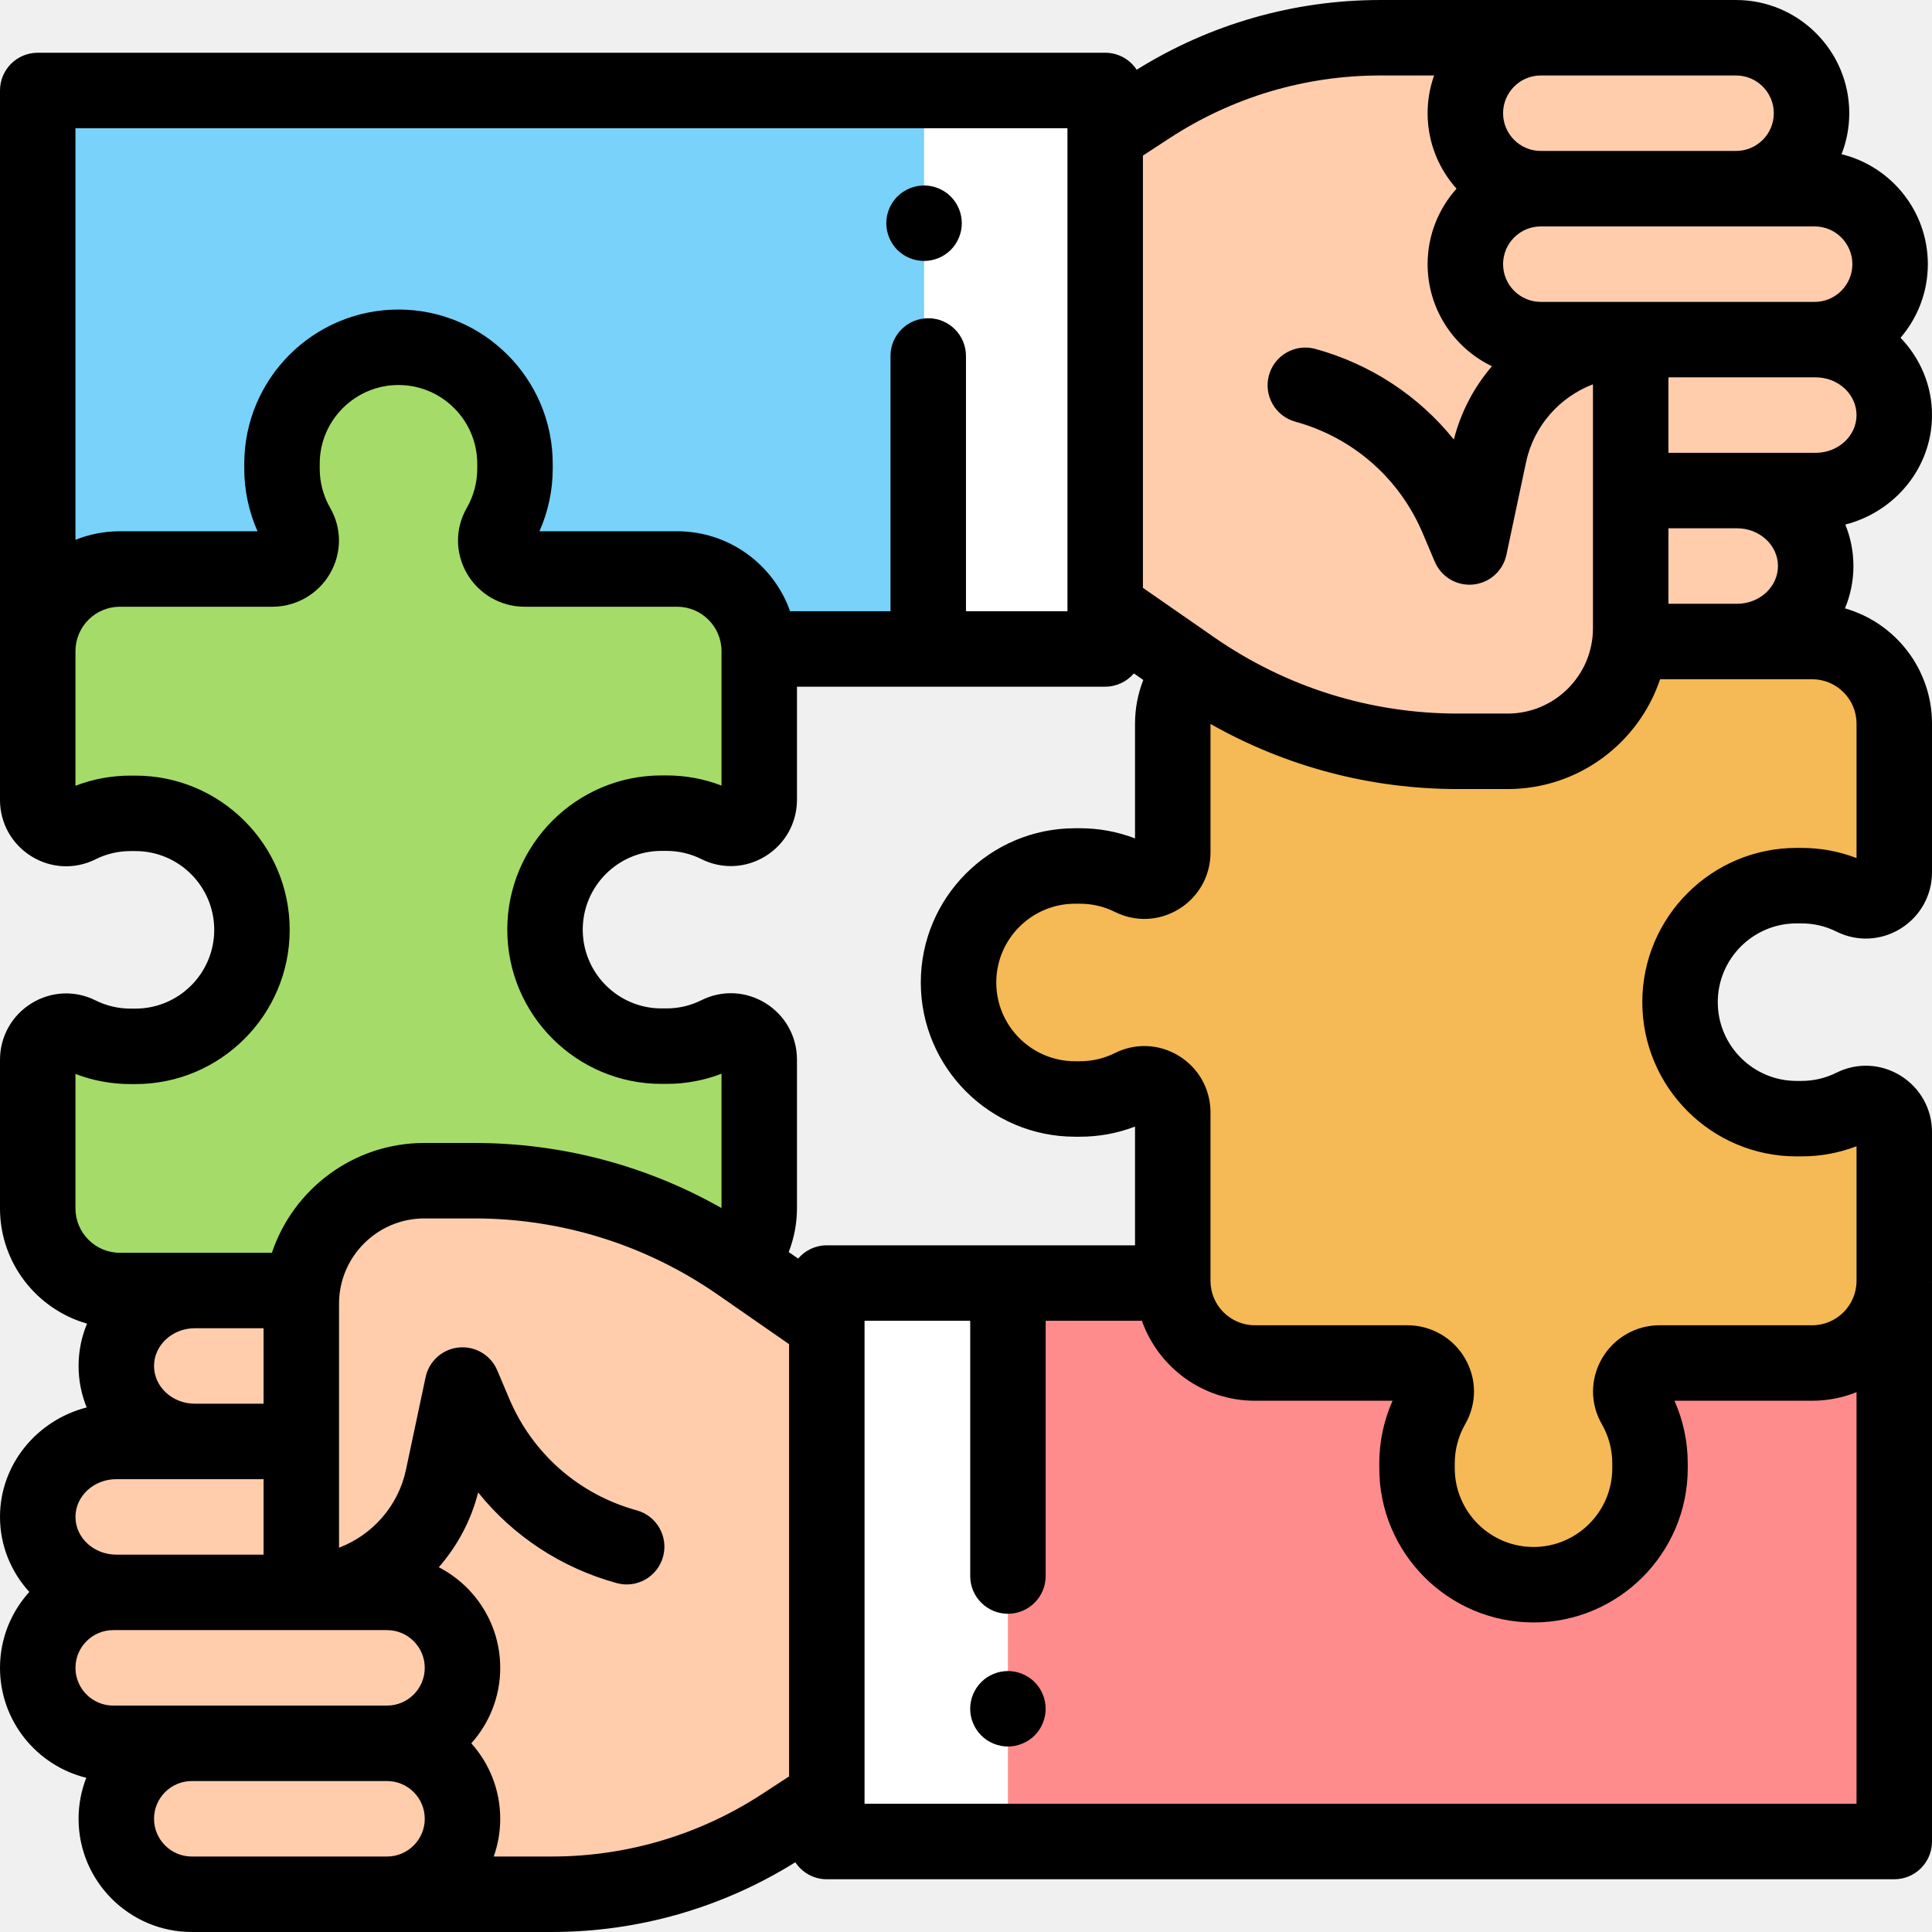
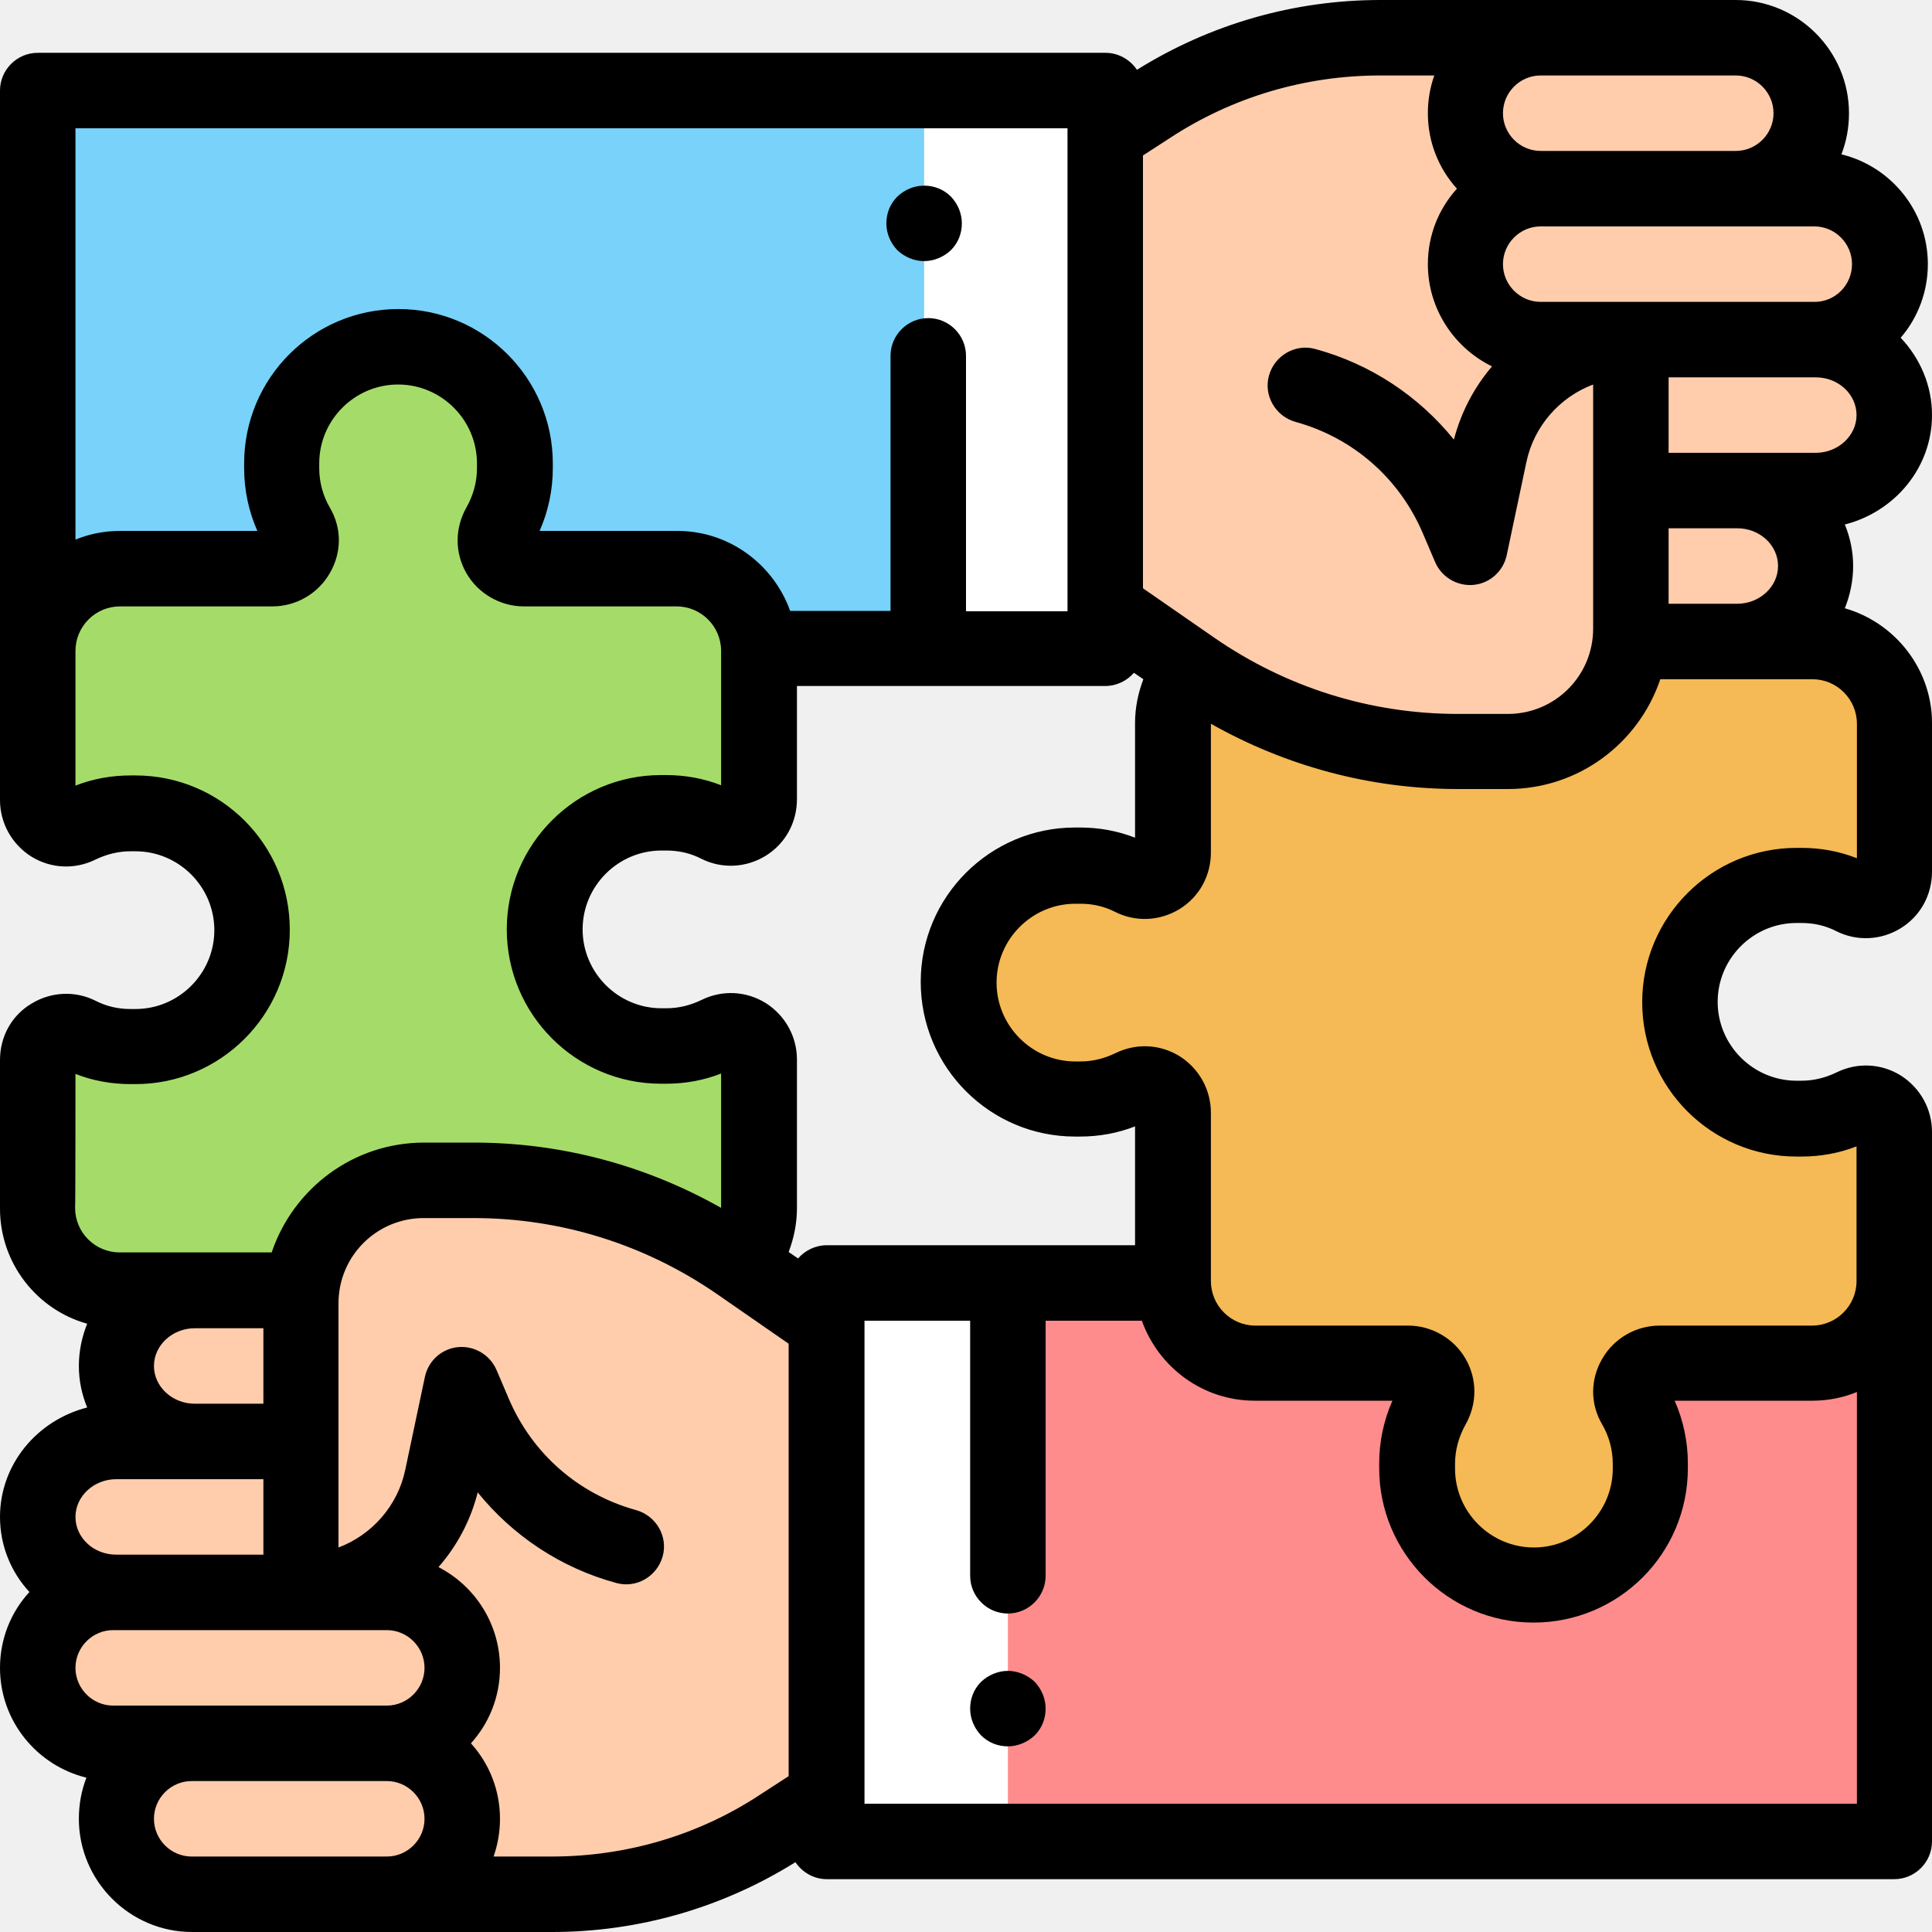
- <svg xmlns="http://www.w3.org/2000/svg" version="1.1" id="Capa_1" x="0px" y="0px" viewBox="0 0 512 512" style="enable-background:new 0 0 512 512;" xml:space="preserve">
-   <path style="fill:#FF8C8C;" d="M480.237,361.21H439.77c-5.769,0-9.465,6.239-6.589,11.24c2.602,4.523,4.09,9.768,4.09,15.361v1.282  c0,17.051-13.823,30.874-30.874,30.874l0,0c-17.051,0-30.874-13.823-30.874-30.874v-1.282c0-5.593,1.488-10.838,4.09-15.361  c2.877-5.001-0.819-11.24-6.589-11.24h-40.467c-11.826,0-21.442-9.435-21.749-21.187h-91.695v148H502v-148h-0.015  C501.679,351.775,492.063,361.21,480.237,361.21z" />
-   <path style="fill:#F5B955;" d="M476.103,234.707h1.282c4.949,0,9.626,1.165,13.771,3.235c4.986,2.491,10.844-1.221,10.844-6.794  v-39.381c0-12.02-9.744-21.763-21.763-21.763h-147.68c-12.02,0-21.763,9.744-21.763,21.763v34.168c0,5.574-5.858,9.285-10.845,6.795  c-4.145-2.07-8.821-3.235-13.771-3.235h-1.282c-17.051,0-30.874,13.823-30.874,30.874l0,0c0,17.051,13.823,30.874,30.874,30.874  h1.282c4.949,0,9.626-1.165,13.771-3.235c4.986-2.491,10.845,1.221,10.845,6.795v39.432v5.213c0,12.02,9.744,21.763,21.763,21.763  h40.467c5.769,0,9.465,6.239,6.589,11.24c-2.602,4.523-4.09,9.768-4.09,15.361v1.282c0,17.051,13.823,30.874,30.874,30.874l0,0  c17.051,0,30.874-13.823,30.874-30.874v-1.282c0-5.593-1.488-10.838-4.09-15.361c-2.877-5.001,0.819-11.24,6.589-11.24h40.467  c12.02,0,21.763-9.744,21.763-21.763v-39.432c0-5.574-5.858-9.285-10.844-6.794c-4.145,2.07-8.822,3.235-13.771,3.235h-1.282  c-17.051,0-30.874-13.823-30.874-30.874l0,0C445.229,248.529,459.052,234.707,476.103,234.707z" />
-   <rect x="10" y="23.978" style="fill:#78D2FA;" width="282.89" height="148" />
-   <path style="fill:#A5DC69;" d="M190.362,274.007c-4.145,2.07-8.821,3.235-13.771,3.235h-1.282  c-17.051,0-30.874-13.823-30.874-30.874l0,0c0-17.051,13.823-30.874,30.874-30.874h1.282c4.949,0,9.626,1.165,13.771,3.235  c4.986,2.491,10.845-1.221,10.845-6.795v-39.381c0-12.02-9.744-21.763-21.763-21.763h-40.467c-5.769,0-9.465-6.239-6.589-11.24  c2.602-4.523,4.09-9.768,4.09-15.361v-1.282c0-17.051-13.823-30.874-30.874-30.874l0,0c-17.051,0-30.874,13.823-30.874,30.874v1.282  c0,5.593,1.488,10.838,4.09,15.361c2.877,5.001-0.819,11.24-6.589,11.24H31.763c-12.02,0-21.763,9.744-21.763,21.763v39.432  c0,5.574,5.858,9.285,10.844,6.795c4.145-2.07,8.822-3.235,13.771-3.235h1.282c17.051,0,30.874,13.823,30.874,30.874l0,0  c0,17.051-13.823,30.874-30.874,30.874h-1.282c-4.949,0-9.626-1.165-13.771-3.235C15.858,271.568,10,275.279,10,280.853v39.381  c0,12.02,9.744,21.763,21.763,21.763h44.508h103.172c8.38,0,15.654-4.736,19.291-11.678c1.579-3.015,2.473-6.446,2.473-10.085  v-39.432C201.206,275.227,195.348,271.516,190.362,274.007z" />
-   <rect x="244.89" y="23.978" style="fill:#FFFFFF;" width="48" height="148" />
-   <g>
-     <path style="fill:#FFCDAC;" d="M460.076,10.003h-95.418c-21.759,0-43.046,6.336-61.264,18.234l-10.517,6.869v126.667l22.075,15.327   c20.635,14.328,45.157,22.006,70.279,22.006h13.21c18.009,0,32.608-14.599,32.608-32.608l0.286,3.505h27.92   c11.499,0,20.821-8.954,20.821-20s-9.322-20-20.821-20h20.821c11.499,0,20.822-8.954,20.822-20s-9.322-20-20.822-20h0.822   c11.046,0,20-8.954,20-20s-8.954-20-20-20h-20.822c11.046,0,20-8.954,20-20S471.121,10.003,460.076,10.003z" />
-     <path style="fill:#FFCDAC;" d="M50.822,501.997h34.492h17.251h43.674c21.759,0,43.046-6.336,61.264-18.234l10.517-6.869V350.227   L195.946,334.9c-20.635-14.328-45.157-22.006-70.279-22.006h-13.21c-18.009,0-32.608,14.599-32.608,32.608l-0.286-3.505h-27.92   c-11.499,0-20.821,8.954-20.821,20s9.322,20,20.821,20H30.822c-11.499,0-20.822,8.954-20.822,20s9.322,20,20.822,20H30   c-11.046,0-20,8.954-20,20s8.954,20,20,20h20.822c-11.046,0-20,8.954-20,20S39.776,501.997,50.822,501.997z" />
-   </g>
-   <rect x="219.11" y="340.02" style="fill:#FFFFFF;" width="48" height="148" />
-   <path d="M244.89,69.153c2.63,0,5.2-1.06,7.07-2.92c1.859-1.87,2.93-4.45,2.93-7.08s-1.07-5.21-2.93-7.07  c-1.87-1.86-4.44-2.93-7.07-2.93s-5.21,1.07-7.08,2.93c-1.859,1.86-2.93,4.44-2.93,7.07s1.07,5.21,2.93,7.08  C239.68,68.093,242.25,69.153,244.89,69.153z" />
-   <path d="M488.934,161.224c1.443-3.469,2.245-7.254,2.245-11.22c0-3.878-0.769-7.583-2.151-10.989  C502.233,135.627,512,123.906,512,110.003c0-7.918-3.173-15.124-8.34-20.491c4.506-5.25,7.238-12.064,7.238-19.509  c0-14.084-9.758-25.926-22.867-29.136c1.315-3.371,2.044-7.033,2.044-10.864c0-16.542-13.458-30-30-30h-50.641h-1.103H365.76  c-22.892,0-45.137,6.392-64.525,18.477c-1.789-2.711-4.858-4.502-8.349-4.502H10c-5.522,0-10,4.477-10,10v188.008  c0,6.136,3.119,11.728,8.344,14.958c5.186,3.207,11.532,3.498,16.97,0.782c2.897-1.447,6.027-2.181,9.302-2.181h1.282  c11.51,0,20.874,9.364,20.874,20.874s-9.364,20.874-20.874,20.874h-1.282c-3.274,0-6.404-0.734-9.302-2.181  c-5.439-2.718-11.783-2.426-16.97,0.782C3.119,269.125,0,274.717,0,280.853v39.381c0,14.498,9.768,26.75,23.066,30.543  c-1.443,3.469-2.245,7.254-2.245,11.22c0,3.878,0.769,7.583,2.151,10.989C9.767,376.373,0,388.094,0,401.997  c0,7.621,2.94,14.583,7.767,19.881C2.943,427.203,0,434.262,0,441.997c0,14.084,9.758,25.925,22.866,29.136  c-1.315,3.371-2.044,7.033-2.044,10.864c0,16.542,13.458,30,30,30h51.744h43.675c22.892,0,45.138-6.392,64.525-18.477  c1.789,2.711,4.858,4.502,8.349,4.502H502c5.522,0,10-4.477,10-10v-148c0-0.065-0.008-0.128-0.01-0.192  c0.001-0.128,0.01-0.255,0.01-0.383v-39.433c0-6.136-3.119-11.728-8.344-14.958c-5.188-3.208-11.533-3.499-16.97-0.782  c-2.897,1.447-6.027,2.181-9.302,2.181h-1.282c-11.51,0-20.874-9.364-20.874-20.874s9.364-20.874,20.874-20.874h1.282  c3.274,0,6.404,0.734,9.302,2.181c5.438,2.717,11.782,2.425,16.97-0.782c5.225-3.23,8.344-8.822,8.344-14.958v-39.381  C512,177.268,502.232,165.016,488.934,161.224z M442.151,160.003v-20h18.206c5.967,0,10.821,4.486,10.821,10s-4.854,10-10.821,10  h-6.024H442.151z M481.179,120.003h-20.821h-18.206v-20h38.746h0.281c5.967,0,10.821,4.486,10.821,10  S487.146,120.003,481.179,120.003z M480.897,80.003h-72.565c-5.514,0-10-4.486-10-10s4.486-10,10-10h51.743h20.822  c5.514,0,10,4.486,10,10S486.411,80.003,480.897,80.003z M409.435,20.003h50.641c5.514,0,10,4.486,10,10s-4.486,10-10,10h-51.743  c-5.514,0-10-4.486-10-10s4.486-10,10-10C408.333,20.003,409.435,20.003,409.435,20.003z M365.76,20.003h14.292  c-1.11,3.13-1.72,6.494-1.72,10c0,7.678,2.902,14.688,7.664,20c-4.761,5.312-7.664,12.322-7.664,20  c0,11.903,6.968,22.208,17.04,27.053c-4.715,5.513-8.232,12.114-10.086,19.429c-9.28-11.54-22.002-19.973-36.705-24.021  c-5.327-1.462-10.83,1.663-12.296,6.988s1.663,10.83,6.987,12.295c15.292,4.209,27.606,15.001,33.785,29.609l3.168,7.49  c1.7,4.023,5.814,6.483,10.165,6.059c4.348-0.417,7.922-3.607,8.827-7.88l5.205-24.555c2.036-9.604,8.917-17.266,17.729-20.624  v64.651c0,12.466-10.143,22.608-22.608,22.608h-13.21c-23.194,0-45.523-6.992-64.575-20.22l-18.872-13.103V41.233l7.078-4.623  C326.599,25.746,345.893,20.003,365.76,20.003z M284.896,301.242h1.282c5.069,0,9.969-0.903,14.615-2.69v31.471h-81.68  c-3.045,0-5.767,1.366-7.601,3.512l-2.495-1.732c1.432-3.671,2.188-7.61,2.188-11.569v-39.432c0-6.136-3.119-11.728-8.343-14.958  c-5.188-3.208-11.531-3.5-16.972-0.782c-2.896,1.447-6.025,2.181-9.301,2.181h-1.282c-11.51,0-20.873-9.364-20.873-20.874  s9.363-20.874,20.873-20.874h1.282c3.274,0,6.404,0.734,9.302,2.181c5.438,2.716,11.781,2.426,16.97-0.782  c5.225-3.23,8.344-8.822,8.344-14.958v-29.957h81.68c3.045,0,5.767-1.366,7.602-3.513l2.495,1.733  c-1.431,3.653-2.189,7.553-2.189,11.569v30.418c-4.647-1.788-9.547-2.691-14.615-2.691h-1.282  c-22.538,0-40.874,18.336-40.874,40.875C244.022,282.906,262.358,301.242,284.896,301.242z M282.886,33.978v128H255.99V94.337  c0-5.523-4.478-10-10-10s-10,4.477-10,10v67.641h-26.601c-4.367-12.329-16.139-21.188-29.945-21.188H142.96  c2.311-5.201,3.519-10.866,3.519-16.601v-1.282c0-22.538-18.336-40.874-40.874-40.874s-40.874,18.336-40.874,40.874v1.282  c0,5.735,1.207,11.399,3.518,16.601H31.764c-4.155,0-8.123,0.81-11.764,2.268V33.978H282.886z M20,284.603  c4.647,1.788,9.547,2.691,14.615,2.691h1.282c22.538,0,40.874-18.336,40.874-40.874s-18.336-40.874-40.874-40.874h-1.282  c-5.068,0-9.968,0.903-14.615,2.691v-35.682c0-6.486,5.277-11.764,11.764-11.764H72.23c6.254,0,12.087-3.367,15.222-8.788  c3.16-5.463,3.173-11.982,0.035-17.437c-1.805-3.137-2.758-6.725-2.758-10.376v-1.282c0-11.51,9.364-20.874,20.874-20.874  s20.874,9.364,20.874,20.874v1.282c0,3.65-0.954,7.238-2.758,10.375c-3.139,5.456-3.126,11.974,0.034,17.438  c3.136,5.42,8.968,8.788,15.223,8.788h40.467c6.486,0,11.763,5.277,11.763,11.764v35.63c-4.647-1.788-9.547-2.691-14.615-2.691  h-1.282c-22.537,0-40.873,18.336-40.873,40.875c0,22.538,18.336,40.874,40.873,40.874h1.282c5.069,0,9.969-0.903,14.615-2.69v35.596  c-19.96-11.307-42.378-17.253-65.539-17.253h-13.21c-18.774,0-34.74,12.211-40.402,29.103H51.644h-19.88  c-6.486,0-11.764-5.277-11.764-11.763C20,320.236,20,284.603,20,284.603z M40.821,361.997c0-5.514,4.854-10,10.822-10h18.205v20  H51.644C45.676,371.997,40.821,367.511,40.821,361.997z M30.821,391.997h39.027v20H30.821c-5.967,0-10.821-4.486-10.821-10  S24.854,391.997,30.821,391.997z M30,431.997h0.821h71.744c5.514,0,10,4.486,10,10s-4.486,10-10,10H50.821H30  c-5.514,0-10-4.486-10-10S24.486,431.997,30,431.997z M40.821,481.997c0-5.514,4.486-10,10-10h51.744c5.514,0,10,4.486,10,10  s-4.486,10-10,10H50.821C45.308,491.997,40.821,487.511,40.821,481.997z M146.24,491.997h-15.395c1.11-3.13,1.72-6.494,1.72-10  c0-7.678-2.902-14.688-7.664-20c4.761-5.312,7.664-12.322,7.664-20c0-11.6-6.622-21.676-16.28-26.665  c4.885-5.591,8.531-12.327,10.43-19.816c9.28,11.54,22.002,19.972,36.705,24.02c5.327,1.463,10.829-1.663,12.296-6.988  c1.466-5.325-1.663-10.83-6.987-12.295c-15.292-4.209-27.606-15.001-33.785-29.609l-3.168-7.49c-1.7-4.022-5.813-6.474-10.165-6.059  c-4.348,0.417-7.922,3.607-8.827,7.88l-5.206,24.555c-2.035,9.604-8.916,17.266-17.729,20.624v-64.651  c0-12.466,10.143-22.608,22.608-22.608h13.21c23.194,0,45.524,6.992,64.576,20.22l18.871,13.103v114.55l-7.078,4.623  C185.401,486.254,166.108,491.997,146.24,491.997z M229.114,478.022v-128h28v67.642c0,5.523,4.478,10,10,10s10-4.477,10-10v-67.642  h25.497c4.367,12.329,16.139,21.188,29.946,21.188h36.484c-2.311,5.201-3.519,10.866-3.519,16.601v1.282  c0,22.538,18.336,40.874,40.874,40.874s40.874-18.336,40.874-40.874v-1.282c0-5.735-1.208-11.4-3.518-16.601h36.483  c4.155,0,8.123-0.81,11.764-2.268v109.08L229.114,478.022L229.114,478.022z M492,227.397c-4.647-1.788-9.547-2.691-14.615-2.691  h-1.282c-22.538,0-40.874,18.336-40.874,40.874s18.336,40.874,40.874,40.874h1.282c5.068,0,9.968-0.903,14.615-2.691v35.683  c0,6.486-5.277,11.763-11.764,11.763H439.77c-6.254,0-12.086,3.367-15.222,8.788c-3.16,5.464-3.173,11.983-0.034,17.438  c1.804,3.136,2.757,6.724,2.757,10.375v1.282c0,11.51-9.364,20.874-20.874,20.874s-20.874-9.364-20.874-20.874v-1.282  c0-3.65,0.954-7.238,2.758-10.375c3.139-5.456,3.126-11.975-0.034-17.438c-3.136-5.42-8.969-8.788-15.223-8.788h-40.467  c-6.486,0-11.763-5.277-11.763-11.763v-44.645c0-6.136-3.119-11.728-8.343-14.958c-5.188-3.207-11.531-3.5-16.972-0.782  c-2.896,1.447-6.025,2.181-9.301,2.181h-1.282c-11.51,0-20.874-9.364-20.874-20.874s9.364-20.874,20.874-20.874h1.282  c3.274,0,6.404,0.734,9.302,2.181c5.438,2.717,11.781,2.425,16.97-0.782c5.225-3.23,8.344-8.822,8.344-14.958v-34.082  c19.959,11.307,42.378,17.254,65.539,17.254h13.21c18.774,0,34.74-12.211,40.402-29.103h40.292c6.486,0,11.764,5.277,11.764,11.763  v35.63H492z" />
-   <path d="M267.109,442.843c-2.63,0-5.21,1.07-7.069,2.93c-1.86,1.86-2.931,4.44-2.931,7.07s1.07,5.21,2.931,7.07  c1.87,1.86,4.439,2.93,7.069,2.93c2.631,0,5.21-1.07,7.08-2.93c1.86-1.86,2.92-4.44,2.92-7.07s-1.06-5.21-2.92-7.07  C272.319,443.913,269.74,442.843,267.109,442.843z" />
-   <g>
- </g>
-   <g>
- </g>
-   <g>
- </g>
-   <g>
- </g>
-   <g>
- </g>
-   <g>
- </g>
-   <g>
- </g>
-   <g>
- </g>
-   <g>
- </g>
-   <g>
- </g>
-   <g>
- </g>
-   <g>
- </g>
-   <g>
- </g>
-   <g>
- </g>
-   <g>
- </g>
+ <svg xmlns="http://www.w3.org/2000/svg" viewBox="0 0 512 512">
+   <style>
+   .a{
+     fill:#FFF;
+   }
+   .b{
+     fill:#FFCDAC;
+   }
+ </style>
+   <path d="M480.2 361.2H439.8c-5.8 0-9.5 6.2-6.6 11.2 2.6 4.5 4.1 9.8 4.1 15.4v1.3c0 17.1-13.8 30.9-30.9 30.9l0 0c-17.1 0-30.9-13.8-30.9-30.9v-1.3c0-5.6 1.5-10.8 4.1-15.4 2.9-5-0.8-11.2-6.6-11.2h-40.5c-11.8 0-21.4-9.4-21.7-21.2h-91.7v148H502v-148h0C501.7 351.8 492.1 361.2 480.2 361.2z" fill="#FF8C8C" />
+   <path d="M476.1 234.7h1.3c4.9 0 9.6 1.2 13.8 3.2 5 2.5 10.8-1.2 10.8-6.8v-39.4c0-12-9.7-21.8-21.8-21.8h-147.7c-12 0-21.8 9.7-21.8 21.8v34.2c0 5.6-5.9 9.3-10.8 6.8 -4.1-2.1-8.8-3.2-13.8-3.2h-1.3c-17.1 0-30.9 13.8-30.9 30.9l0 0c0 17.1 13.8 30.9 30.9 30.9h1.3c4.9 0 9.6-1.2 13.8-3.2 5-2.5 10.8 1.2 10.8 6.8v39.4 5.2c0 12 9.7 21.8 21.8 21.8h40.5c5.8 0 9.5 6.2 6.6 11.2 -2.6 4.5-4.1 9.8-4.1 15.4v1.3c0 17.1 13.8 30.9 30.9 30.9l0 0c17.1 0 30.9-13.8 30.9-30.9v-1.3c0-5.6-1.5-10.8-4.1-15.4 -2.9-5 0.8-11.2 6.6-11.2h40.5c12 0 21.8-9.7 21.8-21.8v-39.4c0-5.6-5.9-9.3-10.8-6.8 -4.1 2.1-8.8 3.2-13.8 3.2h-1.3c-17.1 0-30.9-13.8-30.9-30.9l0 0C445.2 248.5 459.1 234.7 476.1 234.7z" fill="#F5B955" />
+   <rect x="10" y="24" width="282.9" height="148" fill="#78D2FA" />
+   <path d="M190.4 274c-4.1 2.1-8.8 3.2-13.8 3.2h-1.3c-17.1 0-30.9-13.8-30.9-30.9l0 0c0-17.1 13.8-30.9 30.9-30.9h1.3c4.9 0 9.6 1.2 13.8 3.2 5 2.5 10.8-1.2 10.8-6.8v-39.4c0-12-9.7-21.8-21.8-21.8h-40.5c-5.8 0-9.5-6.2-6.6-11.2 2.6-4.5 4.1-9.8 4.1-15.4v-1.3c0-17.1-13.8-30.9-30.9-30.9l0 0c-17.1 0-30.9 13.8-30.9 30.9v1.3c0 5.6 1.5 10.8 4.1 15.4 2.9 5-0.8 11.2-6.6 11.2H31.8c-12 0-21.8 9.7-21.8 21.8v39.4c0 5.6 5.9 9.3 10.8 6.8 4.1-2.1 8.8-3.2 13.8-3.2h1.3c17.1 0 30.9 13.8 30.9 30.9l0 0c0 17.1-13.8 30.9-30.9 30.9h-1.3c-4.9 0-9.6-1.2-13.8-3.2C15.9 271.6 10 275.3 10 280.9v39.4c0 12 9.7 21.8 21.8 21.8h44.5 103.2c8.4 0 15.7-4.7 19.3-11.7 1.6-3 2.5-6.4 2.5-10.1v-39.4C201.2 275.2 195.3 271.5 190.4 274z" fill="#A5DC69" />
+   <rect x="244.9" y="24" width="48" height="148" class="a" />
+   <path d="M460.1 10h-95.4c-21.8 0-43 6.3-61.3 18.2l-10.5 6.9v126.7l22.1 15.3c20.6 14.3 45.2 22 70.3 22h13.2c18 0 32.6-14.6 32.6-32.6l0.3 3.5h27.9c11.5 0 20.8-9 20.8-20s-9.3-20-20.8-20h20.8c11.5 0 20.8-9 20.8-20s-9.3-20-20.8-20h0.8c11 0 20-9 20-20s-9-20-20-20h-20.8c11 0 20-9 20-20S471.1 10 460.1 10z" class="b" />
+   <path d="M50.8 502h34.5 17.3 43.7c21.8 0 43-6.3 61.3-18.2l10.5-6.9V350.2L195.9 334.9c-20.6-14.3-45.2-22-70.3-22h-13.2c-18 0-32.6 14.6-32.6 32.6l-0.3-3.5h-27.9c-11.5 0-20.8 9-20.8 20s9.3 20 20.8 20H30.8c-11.5 0-20.8 9-20.8 20s9.3 20 20.8 20H30c-11 0-20 9-20 20s9 20 20 20h20.8c-11 0-20 9-20 20S39.8 502 50.8 502z" class="b" />
+   <rect x="219.1" y="340" width="48" height="148" class="a" />
+   <path d="M244.9 69.2c2.6 0 5.2-1.1 7.1-2.9 1.9-1.9 2.9-4.4 2.9-7.1s-1.1-5.2-2.9-7.1c-1.9-1.9-4.4-2.9-7.1-2.9s-5.2 1.1-7.1 2.9c-1.9 1.9-2.9 4.4-2.9 7.1s1.1 5.2 2.9 7.1C239.7 68.1 242.3 69.2 244.9 69.2z" />
+   <path d="M488.9 161.2c1.4-3.5 2.2-7.3 2.2-11.2 0-3.9-0.8-7.6-2.2-11C502.2 135.6 512 123.9 512 110c0-7.9-3.2-15.1-8.3-20.5 4.5-5.2 7.2-12.1 7.2-19.5 0-14.1-9.8-25.9-22.9-29.1 1.3-3.4 2-7 2-10.9 0-16.5-13.5-30-30-30h-50.6 -1.1H365.8c-22.9 0-45.1 6.4-64.5 18.5 -1.8-2.7-4.9-4.5-8.3-4.5H10c-5.5 0-10 4.5-10 10v188c0 6.1 3.1 11.7 8.3 15 5.2 3.2 11.5 3.5 17 0.8 2.9-1.4 6-2.2 9.3-2.2h1.3c11.5 0 20.9 9.4 20.9 20.9s-9.4 20.9-20.9 20.9h-1.3c-3.3 0-6.4-0.7-9.3-2.2 -5.4-2.7-11.8-2.4-17 0.8C3.1 269.1 0 274.7 0 280.9v39.4c0 14.5 9.8 26.8 23.1 30.5 -1.4 3.5-2.2 7.3-2.2 11.2 0 3.9 0.8 7.6 2.2 11C9.8 376.4 0 388.1 0 402c0 7.6 2.9 14.6 7.8 19.9C2.9 427.2 0 434.3 0 442c0 14.1 9.8 25.9 22.9 29.1 -1.3 3.4-2 7-2 10.9 0 16.5 13.5 30 30 30h51.7 43.7c22.9 0 45.1-6.4 64.5-18.5 1.8 2.7 4.9 4.5 8.3 4.5H502c5.5 0 10-4.5 10-10v-148c0-0.1 0-0.1 0-0.2 0-0.1 0-0.3 0-0.4v-39.4c0-6.1-3.1-11.7-8.3-15 -5.2-3.2-11.5-3.5-17-0.8 -2.9 1.4-6 2.2-9.3 2.2h-1.3c-11.5 0-20.9-9.4-20.9-20.9s9.4-20.9 20.9-20.9h1.3c3.3 0 6.4 0.7 9.3 2.2 5.4 2.7 11.8 2.4 17-0.8 5.2-3.2 8.3-8.8 8.3-15v-39.4C512 177.3 502.2 165 488.9 161.2zM442.2 160v-20h18.2c6 0 10.8 4.5 10.8 10s-4.9 10-10.8 10h-6H442.2zM481.2 120h-20.8 -18.2v-20h38.7 0.3c6 0 10.8 4.5 10.8 10S487.1 120 481.2 120zM480.9 80h-72.6c-5.5 0-10-4.5-10-10s4.5-10 10-10h51.7 20.8c5.5 0 10 4.5 10 10S486.4 80 480.9 80zM409.4 20h50.6c5.5 0 10 4.5 10 10s-4.5 10-10 10h-51.7c-5.5 0-10-4.5-10-10s4.5-10 10-10C408.3 20 409.4 20 409.4 20zM365.8 20h14.3c-1.1 3.1-1.7 6.5-1.7 10 0 7.7 2.9 14.7 7.7 20 -4.8 5.3-7.7 12.3-7.7 20 0 11.9 7 22.2 17 27.1 -4.7 5.5-8.2 12.1-10.1 19.4 -9.3-11.5-22-20-36.7-24 -5.3-1.5-10.8 1.7-12.3 7s1.7 10.8 7 12.3c15.3 4.2 27.6 15 33.8 29.6l3.2 7.5c1.7 4 5.8 6.5 10.2 6.1 4.3-0.4 7.9-3.6 8.8-7.9l5.2-24.6c2-9.6 8.9-17.3 17.7-20.6v64.7c0 12.5-10.1 22.6-22.6 22.6h-13.2c-23.2 0-45.5-7-64.6-20.2l-18.9-13.1V41.2l7.1-4.6C326.6 25.7 345.9 20 365.8 20zM284.9 301.2h1.3c5.1 0 10-0.9 14.6-2.7v31.5h-81.7c-3 0-5.8 1.4-7.6 3.5l-2.5-1.7c1.4-3.7 2.2-7.6 2.2-11.6v-39.4c0-6.1-3.1-11.7-8.3-15 -5.2-3.2-11.5-3.5-17-0.8 -2.9 1.4-6 2.2-9.3 2.2h-1.3c-11.5 0-20.9-9.4-20.9-20.9s9.4-20.9 20.9-20.9h1.3c3.3 0 6.4 0.7 9.3 2.2 5.4 2.7 11.8 2.4 17-0.8 5.2-3.2 8.3-8.8 8.3-15v-30h81.7c3 0 5.8-1.4 7.6-3.5l2.5 1.7c-1.4 3.7-2.2 7.6-2.2 11.6v30.4c-4.6-1.8-9.5-2.7-14.6-2.7h-1.3c-22.5 0-40.9 18.3-40.9 40.9C244 282.9 262.4 301.2 284.9 301.2zM282.9 34v128H256V94.3c0-5.5-4.5-10-10-10s-10 4.5-10 10v67.6h-26.6c-4.4-12.3-16.1-21.2-29.9-21.2H143c2.3-5.2 3.5-10.9 3.5-16.6v-1.3c0-22.5-18.3-40.9-40.9-40.9s-40.9 18.3-40.9 40.9v1.3c0 5.7 1.2 11.4 3.5 16.6H31.8c-4.2 0-8.1 0.8-11.8 2.3V34H282.9zM20 284.6c4.6 1.8 9.5 2.7 14.6 2.7h1.3c22.5 0 40.9-18.3 40.9-40.9s-18.3-40.9-40.9-40.9h-1.3c-5.1 0-10 0.9-14.6 2.7v-35.7c0-6.5 5.3-11.8 11.8-11.8H72.2c6.3 0 12.1-3.4 15.2-8.8 3.2-5.5 3.2-12 0-17.4 -1.8-3.1-2.8-6.7-2.8-10.4v-1.3c0-11.5 9.4-20.9 20.9-20.9s20.9 9.4 20.9 20.9v1.3c0 3.7-1 7.2-2.8 10.4 -3.1 5.5-3.1 12 0 17.4 3.1 5.4 9 8.8 15.2 8.8h40.5c6.5 0 11.8 5.3 11.8 11.8v35.6c-4.6-1.8-9.5-2.7-14.6-2.7h-1.3c-22.5 0-40.9 18.3-40.9 40.9 0 22.5 18.3 40.9 40.9 40.9h1.3c5.1 0 10-0.9 14.6-2.7v35.6c-20-11.3-42.4-17.3-65.5-17.3h-13.2c-18.8 0-34.7 12.2-40.4 29.1H51.6h-19.9c-6.5 0-11.8-5.3-11.8-11.8C20 320.2 20 284.6 20 284.6zM40.8 362c0-5.5 4.9-10 10.8-10h18.2v20H51.6C45.7 372 40.8 367.5 40.8 362zM30.8 392h39v20H30.8c-6 0-10.8-4.5-10.8-10S24.9 392 30.8 392zM30 432h0.8 71.7c5.5 0 10 4.5 10 10s-4.5 10-10 10H50.8 30c-5.5 0-10-4.5-10-10S24.5 432 30 432zM40.8 482c0-5.5 4.5-10 10-10h51.7c5.5 0 10 4.5 10 10s-4.5 10-10 10H50.8C45.3 492 40.8 487.5 40.8 482zM146.2 492h-15.4c1.1-3.1 1.7-6.5 1.7-10 0-7.7-2.9-14.7-7.7-20 4.8-5.3 7.7-12.3 7.7-20 0-11.6-6.6-21.7-16.3-26.7 4.9-5.6 8.5-12.3 10.4-19.8 9.3 11.5 22 20 36.7 24 5.3 1.5 10.8-1.7 12.3-7 1.5-5.3-1.7-10.8-7-12.3 -15.3-4.2-27.6-15-33.8-29.6l-3.2-7.5c-1.7-4-5.8-6.5-10.2-6.1 -4.3 0.4-7.9 3.6-8.8 7.9l-5.2 24.6c-2 9.6-8.9 17.3-17.7 20.6v-64.7c0-12.5 10.1-22.6 22.6-22.6h13.2c23.2 0 45.5 7 64.6 20.2l18.9 13.1v114.6l-7.1 4.6C185.4 486.3 166.1 492 146.2 492zM229.1 478v-128h28v67.6c0 5.5 4.5 10 10 10s10-4.5 10-10v-67.6h25.5c4.4 12.3 16.1 21.2 29.9 21.2h36.5c-2.3 5.2-3.5 10.9-3.5 16.6v1.3c0 22.5 18.3 40.9 40.9 40.9s40.9-18.3 40.9-40.9v-1.3c0-5.7-1.2-11.4-3.5-16.6h36.5c4.2 0 8.1-0.8 11.8-2.3v109.1L229.1 478 229.1 478zM492 227.4c-4.6-1.8-9.5-2.7-14.6-2.7h-1.3c-22.5 0-40.9 18.3-40.9 40.9s18.3 40.9 40.9 40.9h1.3c5.1 0 10-0.9 14.6-2.7v35.7c0 6.5-5.3 11.8-11.8 11.8H439.8c-6.3 0-12.1 3.4-15.2 8.8 -3.2 5.5-3.2 12 0 17.4 1.8 3.1 2.8 6.7 2.8 10.4v1.3c0 11.5-9.4 20.9-20.9 20.9s-20.9-9.4-20.9-20.9v-1.3c0-3.6 1-7.2 2.8-10.4 3.1-5.5 3.1-12 0-17.4 -3.1-5.4-9-8.8-15.2-8.8h-40.5c-6.5 0-11.8-5.3-11.8-11.8v-44.6c0-6.1-3.1-11.7-8.3-15 -5.2-3.2-11.5-3.5-17-0.8 -2.9 1.4-6 2.2-9.3 2.2h-1.3c-11.5 0-20.9-9.4-20.9-20.9s9.4-20.9 20.9-20.9h1.3c3.3 0 6.4 0.7 9.3 2.2 5.4 2.7 11.8 2.4 17-0.8 5.2-3.2 8.3-8.8 8.3-15v-34.1c20 11.3 42.4 17.3 65.5 17.3h13.2c18.8 0 34.7-12.2 40.4-29.1h40.3c6.5 0 11.8 5.3 11.8 11.8v35.6H492z" />
+   <path d="M267.1 442.8c-2.6 0-5.2 1.1-7.1 2.9 -1.9 1.9-2.9 4.4-2.9 7.1s1.1 5.2 2.9 7.1c1.9 1.9 4.4 2.9 7.1 2.9 2.6 0 5.2-1.1 7.1-2.9 1.9-1.9 2.9-4.4 2.9-7.1s-1.1-5.2-2.9-7.1C272.3 443.9 269.7 442.8 267.1 442.8z" />
</svg>
